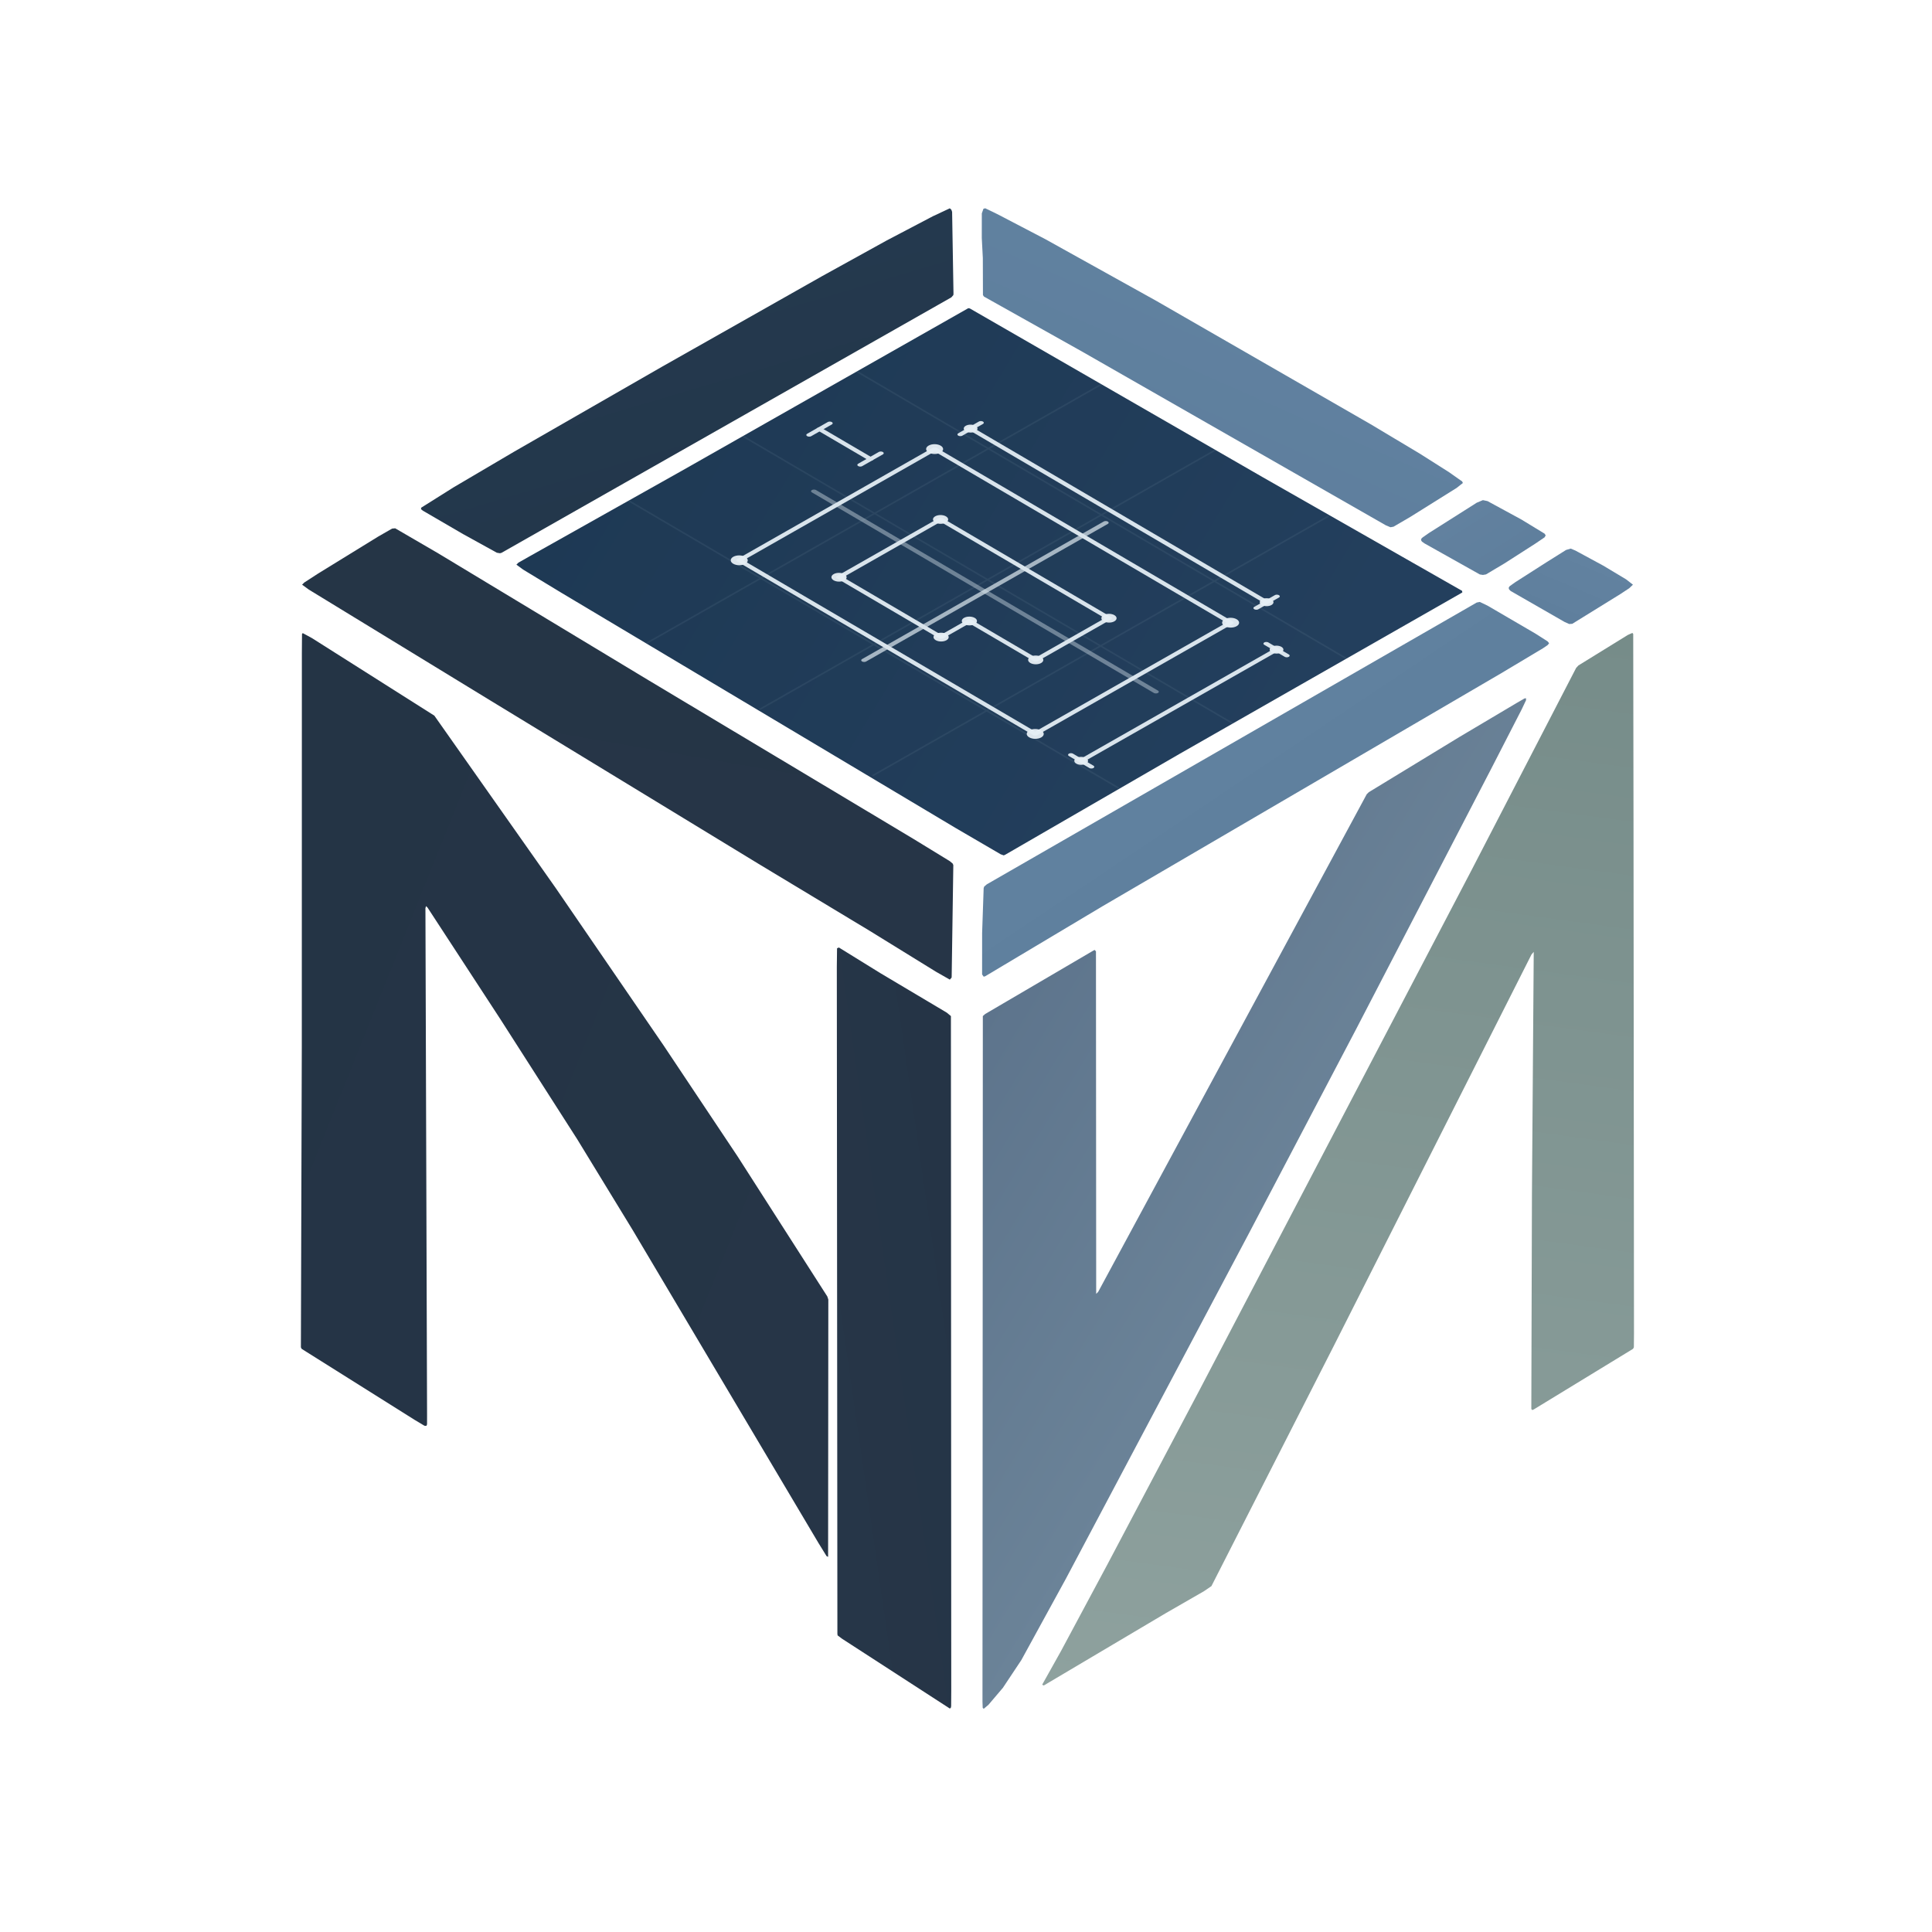
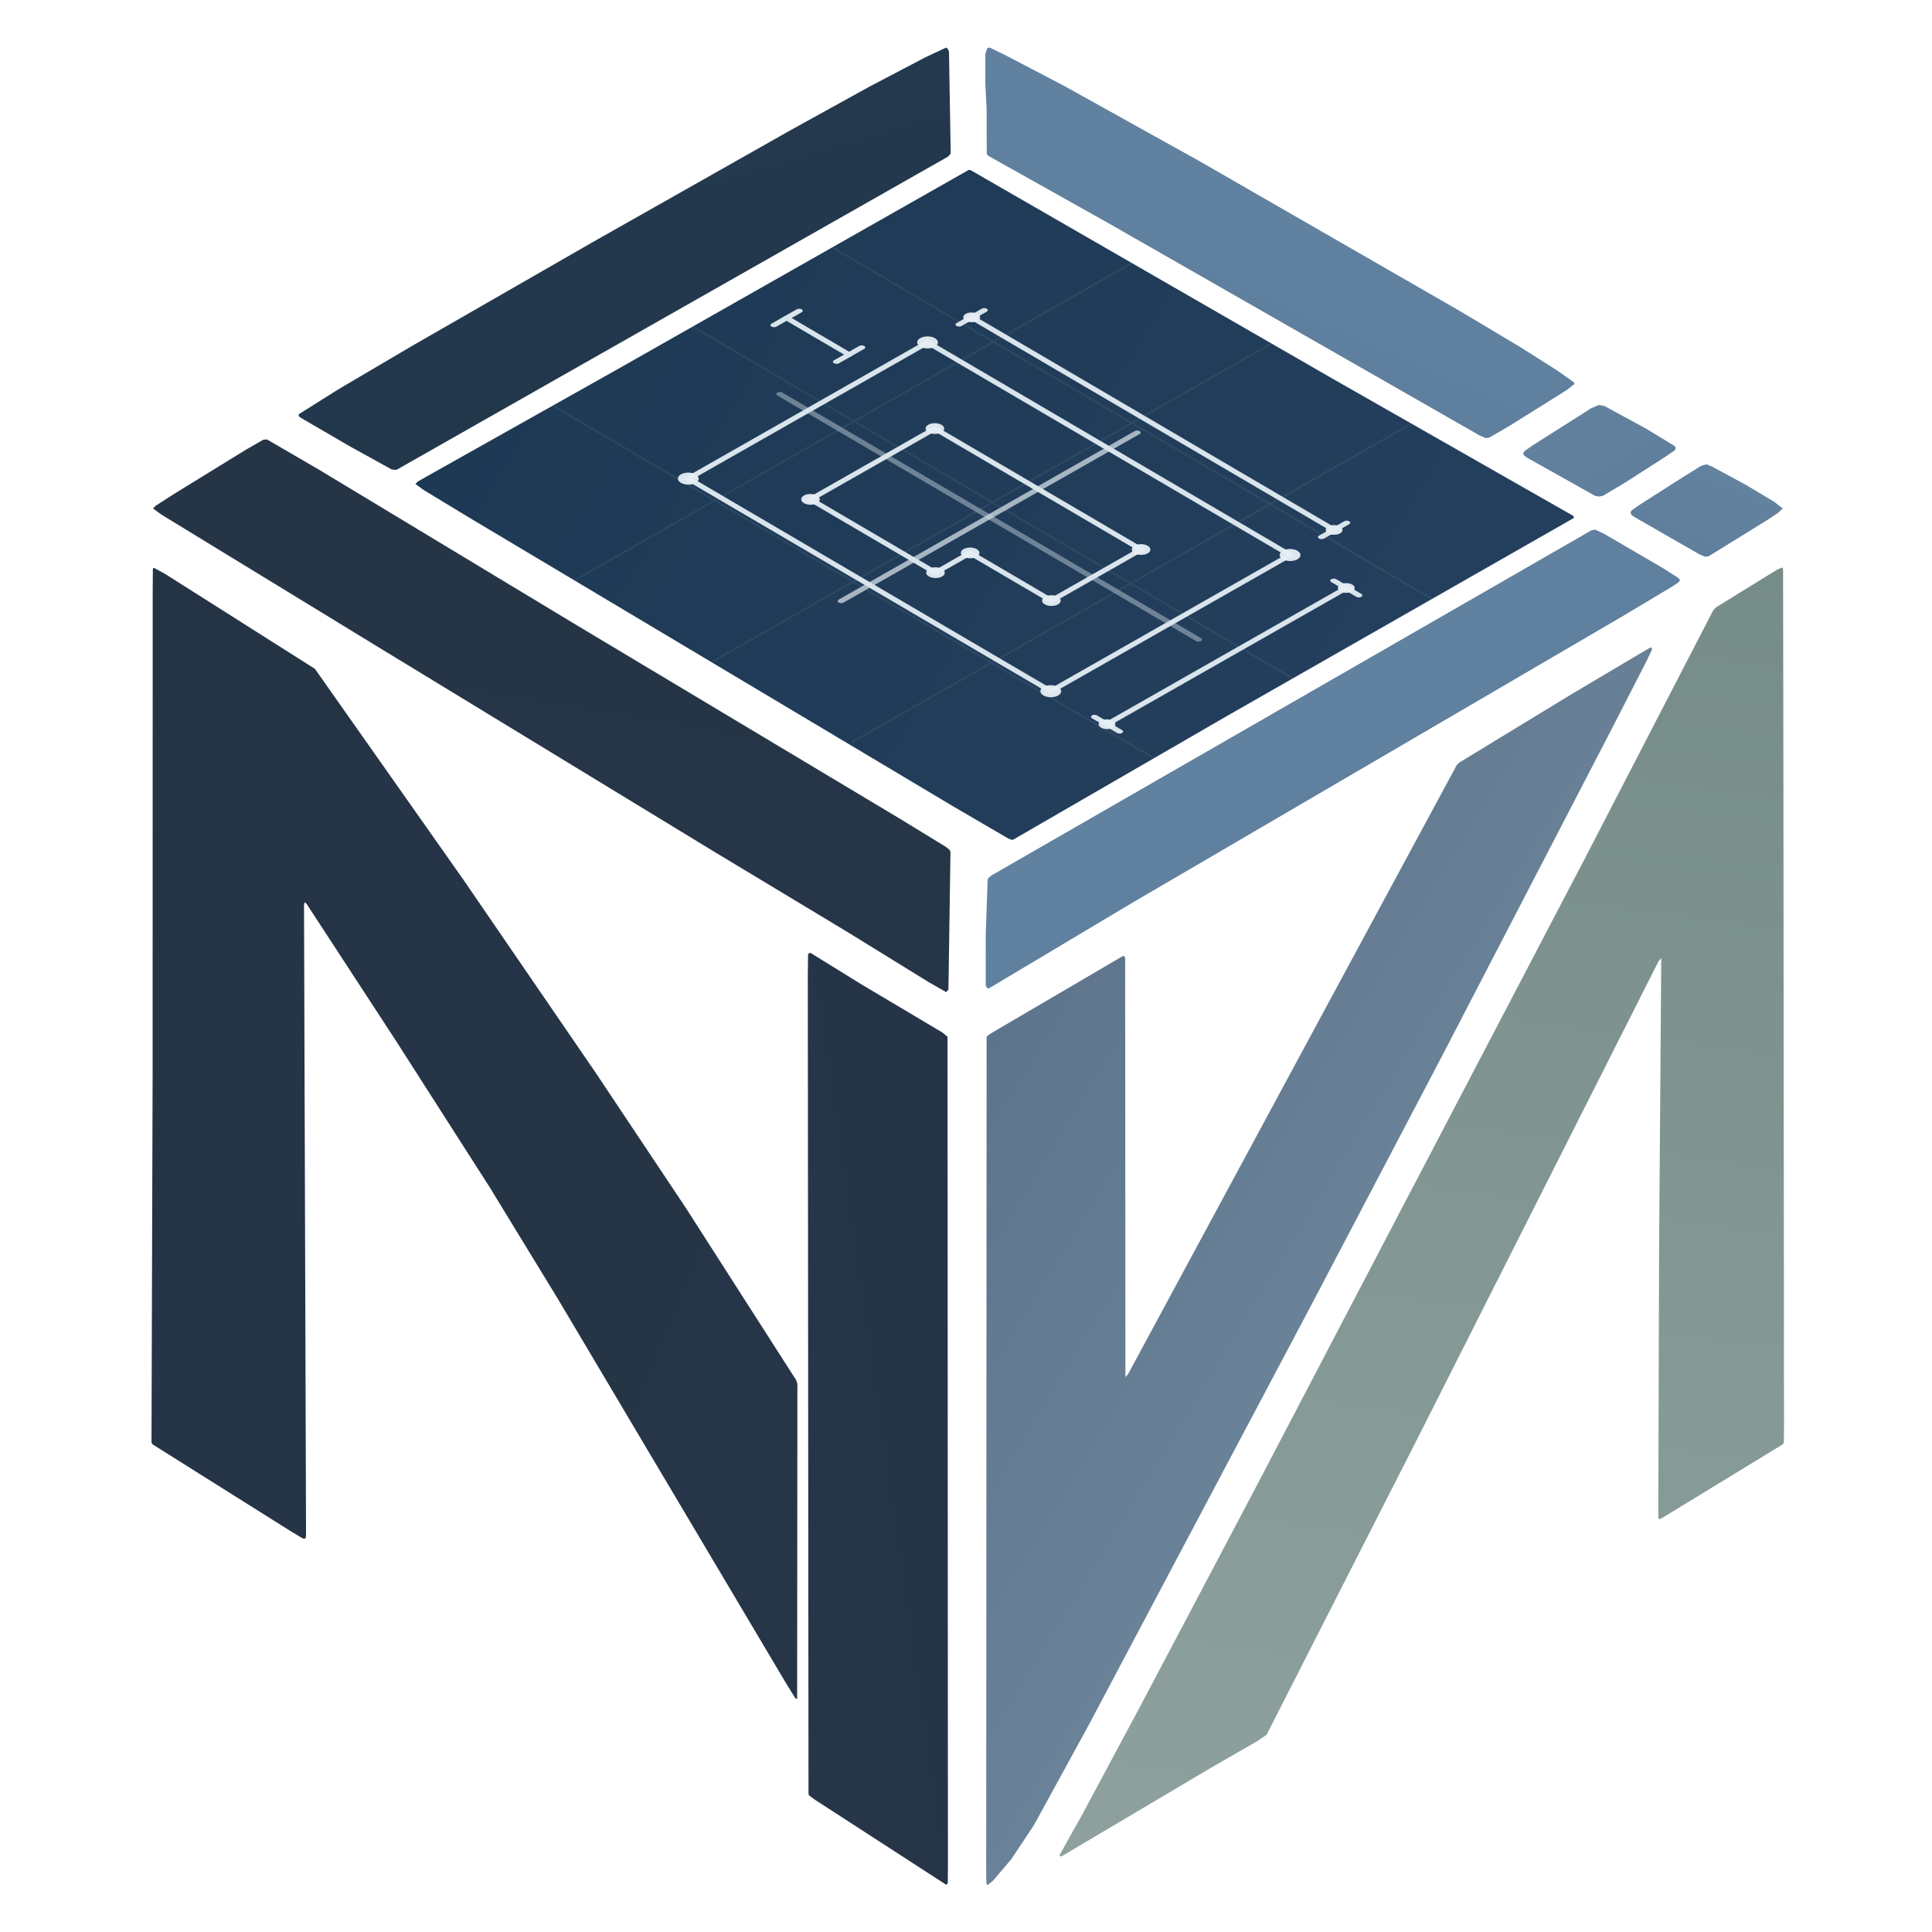
- <svg xmlns="http://www.w3.org/2000/svg" xmlns:xlink="http://www.w3.org/1999/xlink" width="1254" height="1254" viewBox="0 0 1254 1254">
+ <svg xmlns="http://www.w3.org/2000/svg" xmlns:xlink="http://www.w3.org/1999/xlink" width="1254" height="1254" viewBox="115 110 1024 1024">
  <defs>
    <path id="outline-0" d="M652.5,554.756 651.5,555.194 649.526,554.5 620.5,537.566 364.5,384.832 339.5,369.682 335.181,366.5 336.5,365.191 343.5,361.215 442.5,305.587 628.5,200.028 629.5,200.209 819.5,309.681 948.995,383.5 949.157,384.5 948.5,384.923 765.5,489.385 652.5,554.756Z" />
    <path id="outline-1" d="M537.5,1010.507 536.5,1010.035 531.234,1001.5 410.722,798.5 374.691,739.5 324.766,661.5 277.5,589.071 276.5,588.147 276.132,589.5 277.195,918.5 277.184,924.5 276.754,925.5 275.5,925.403 269.5,921.826 195.792,875.5 195.303,874.5 195.892,678.5 195.932,423.5 196.022,411.5 196.5,410.928 202.5,414.186 281.916,464.5 360.768,576.5 430.674,678.5 478.695,750.5 536.986,841.5 537.638,843.5 537.5,1010.507Z" />
    <linearGradient id="color-1" gradientUnits="userSpaceOnUse" x1="612.786" y1="821.121" x2="112.057" y2="620.208">
      <stop stop-color="#263547" />
      <stop offset="1" stop-color="#243445" />
    </linearGradient>
    <path id="outline-2" d="M677.5,1093.988 676.434,1093.5 688.74,1071.5 718.74,1015.5 778.5,902.349 954.757,565.5 1023.034,433.5 1024.5,431.927 1056.5,412.168 1059.5,410.794 1060.072,411.5 1060.263,535.5 1060.573,865.5 1060.492,874.5 1059.941,875.5 995.5,914.833 994.5,915.231 993.933,914.5 994.341,774.5 995.5,617.82 994.061,619.5 865.759,873.5 786.298,1029.5 781.5,1032.773 756.5,1047.162 677.5,1093.988Z" />
    <linearGradient id="color-2" gradientUnits="userSpaceOnUse" x1="826" y1="1113.444" x2="924.241" y2="392.633">
      <stop stop-color="#8ea19e" />
      <stop offset="1" stop-color="#768c89" />
    </linearGradient>
    <path id="outline-3" d="M638.5,1109.126 637.84,1108.5 637.697,1104.5 637.928,659.5 639.5,658.121 709.5,617.087 710.5,616.568 711.356,617.5 711.5,839.817 712.793,838.5 887.109,515.5 888.5,514.145 947.5,478.203 984.5,456.237 989.5,453.341 990.5,453.213 990.499,454.5 987.648,460.5 967.621,499.5 879.944,668.5 810.649,800.5 691.942,1024.5 662.919,1077.5 650.944,1095.5 641.603,1106.5 638.5,1109.126Z" />
    <linearGradient id="color-3" gradientUnits="userSpaceOnUse" x1="865.078" y1="744.094" x2="661.675" y2="620.148">
      <stop stop-color="#6b8398" />
      <stop offset="1" stop-color="#5d748c" />
    </linearGradient>
    <path id="outline-4" d="M616.5,1108.958 546.5,1063.618 543.68,1061.5 543.524,1060.5 543.154,627.5 543.302,615.5 544.5,614.992 571.5,631.688 614.5,657.258 617.207,659.5 617.426,1097.5 617.355,1107.5 617.127,1108.5 616.5,1108.958Z" />
    <linearGradient id="color-4" gradientUnits="userSpaceOnUse" x1="513.092" y1="853.391" x2="642.181" y2="834.795">
      <stop stop-color="#263648" />
      <stop offset="1" stop-color="#253446" />
    </linearGradient>
    <path id="outline-5" d="M616.5,635.841 607.5,630.714 564.5,604.183 492.5,560.792 318.5,454.807 200.5,382.721 196.082,379.5 197.5,378.088 206.5,372.257 245.5,348.255 254.5,343.091 256.5,342.902 284.5,359.199 421.5,441.866 592.5,544.269 616.5,558.961 618.342,560.5 618.768,561.5 617.707,633.5 617.667,634.5 616.5,635.841Z" />
    <linearGradient id="color-5" gradientUnits="userSpaceOnUse" x1="387.401" y1="595.789" x2="426.047" y2="371.468">
      <stop stop-color="#263547" />
      <stop offset="1" stop-color="#253546" />
    </linearGradient>
    <path id="outline-6" d="M325.5,358.83 324.5,359.092 322.5,358.758 300.5,346.622 274.532,331.5 273.255,330.5 273.427,329.5 294.5,316.253 333.5,293.285 429.5,238.132 533.5,179.292 575.5,156.094 605.5,140.356 616.5,135.207 617.5,136.122 617.984,137.5 618.881,190.5 618.804,191.5 617.5,193.002 325.5,358.83Z" />
    <linearGradient id="color-6" gradientUnits="userSpaceOnUse" x1="430.239" y1="189.906" x2="467.68" y2="315.896">
      <stop stop-color="#24394e" />
      <stop offset="1" stop-color="#23374b" />
    </linearGradient>
    <path id="outline-7" d="M639.5,633.638 638.5,633.942 637.45,632.5 637.469,605.5 638.46,576.5 638.772,575.5 640.5,573.995 958.5,391.079 960.5,390.699 965.5,393.097 996.5,411.186 1004.5,416.29 1005.492,417.5 1004.5,418.724 1001.5,420.765 974.5,436.908 715.5,588.275 639.5,633.638Z" />
    <linearGradient id="color-7" gradientUnits="userSpaceOnUse" x1="799.008" y1="467.28" x2="839.622" y2="527.982">
      <stop stop-color="#60819f" />
      <stop offset="1" stop-color="#5f809e" />
    </linearGradient>
    <path id="outline-8" d="M904.5,341.864 902.5,342.213 899.5,340.964 702.5,228.288 638.65,192.5 637.997,191.5 637.926,167.5 637.245,154.5 637.265,138.5 638.329,135.5 639.5,135.193 647.5,139.062 678.5,155.245 750.5,195.272 889.5,275.275 921.5,294.412 940.5,306.469 949.055,312.5 949.499,313.5 945.5,316.671 915.398,335.5 904.5,341.864Z" />
    <linearGradient id="color-8" gradientUnits="userSpaceOnUse" x1="803.411" y1="207.538" x2="769.86" y2="283.582">
      <stop stop-color="#60819f" />
      <stop offset="1" stop-color="#5f7f9e" />
    </linearGradient>
    <path id="outline-9" d="M964.5,372.838 962.5,373.173 960.5,372.851 924.5,352.657 922.905,351.5 922.308,350.5 922.638,349.5 923.5,348.723 927.5,345.943 958.5,326.292 962.5,324.623 965.5,325.248 987.5,337.208 1002.5,346.347 1003.27,347.5 1002.5,348.804 996.5,352.866 976.5,365.687 964.5,372.838Z" />
    <linearGradient id="color-9" gradientUnits="userSpaceOnUse" x1="951.068" y1="330.117" x2="973.964" y2="366.343">
      <stop stop-color="#62819f" />
      <stop offset="1" stop-color="#5f7f9d" />
    </linearGradient>
    <path id="outline-10" d="M1020.5,404.903 1018.5,405.018 1015.5,403.681 980.5,383.582 979.463,382.5 979.237,381.5 979.852,380.5 983.5,377.901 1003.5,365.112 1016.5,356.953 1019.5,356.074 1022.5,357.327 1040.5,367.075 1055.5,376.072 1059.891,379.5 1057.5,381.786 1051.5,385.732 1020.5,404.903Z" />
    <linearGradient id="color-10" gradientUnits="userSpaceOnUse" x1="1027.095" y1="358.974" x2="1009.534" y2="400.87">
      <stop stop-color="#6282a0" />
      <stop offset="1" stop-color="#5f7f9d" />
    </linearGradient>
    <clipPath id="panel-clip">
      <use href="#outline-0" xlink:href="#outline-0" />
    </clipPath>
    <linearGradient id="panel-fill" gradientUnits="userSpaceOnUse" x1="410" y1="235" x2="840" y2="495">
      <stop offset="0" stop-color="#1e3954" />
      <stop offset="1" stop-color="#233f5d" />
    </linearGradient>
  </defs>
  <g id="background" display="none">
    </g>
  <g id="N-left-and-diagonal">
    <use href="#outline-1" xlink:href="#outline-1" fill="url(#color-1)" />
  </g>
  <g id="A-inverted-V">
    <use href="#outline-2" xlink:href="#outline-2" fill="url(#color-2)" />
  </g>
  <g id="V">
    <use href="#outline-3" xlink:href="#outline-3" fill="url(#color-3)" />
  </g>
  <g id="N-right-stem">
    <use href="#outline-4" xlink:href="#outline-4" fill="url(#color-4)" />
  </g>
  <g id="top-front-left-rim">
    <use href="#outline-5" xlink:href="#outline-5" fill="url(#color-5)" />
  </g>
  <g id="top-back-left-rim">
    <use href="#outline-6" xlink:href="#outline-6" fill="url(#color-6)" />
  </g>
  <g id="top-front-right-rim">
    <use href="#outline-7" xlink:href="#outline-7" fill="url(#color-7)" />
  </g>
  <g id="top-back-right-rim">
    <use href="#outline-8" xlink:href="#outline-8" fill="url(#color-8)" />
  </g>
  <g id="top-right-tile-1">
    <use href="#outline-9" xlink:href="#outline-9" fill="url(#color-9)" />
  </g>
  <g id="top-right-tile-2">
    <use href="#outline-10" xlink:href="#outline-10" fill="url(#color-10)" />
  </g>
  <g id="blueprint" clip-path="url(#panel-clip)">
    <rect x="320" y="190" width="650" height="380" fill="url(#panel-fill)" />
    <g id="blueprint-grid" fill="none" stroke="#8fa9bc" stroke-width="1.2" stroke-linecap="butt" opacity="0.10" transform="matrix(0.8625959 0.5058935 -0.869055 0.4947154 641 376.25)">
      <path d="M-184.327 -85 H184.327 M-85 -170.3 V170.3" />
      <path d="M-184.327 0 H184.327 M0 -170.3 V170.3" />
      <path d="M-184.327 85 H184.327 M85 -170.3 V170.3" />
    </g>
    <g id="blueprint-top-plane-projection" transform="matrix(0.8280921 0.4856578 -0.8342928 0.4749268 407.8991 -83.47266)">
      <g id="blueprint-linework" fill="none" stroke="#d9e4ec" stroke-width="3.2" stroke-linecap="round" stroke-linejoin="round">
        <polygon points="510,268 742,268 742,420 510,420" />
        <path d="M560 313H692V370H640V392H560Z" />
        <line x1="626" y1="250" x2="626" y2="438" opacity="0.72" />
        <line x1="492" y1="344" x2="760" y2="344" opacity="0.42" />
        <line x1="510" y1="240" x2="742" y2="240" />
        <line x1="510" y1="232" x2="510" y2="248" />
        <line x1="742" y1="232" x2="742" y2="248" />
        <line x1="778" y1="268" x2="778" y2="420" />
        <line x1="770" y1="268" x2="786" y2="268" />
        <line x1="770" y1="420" x2="786" y2="420" />
        <line x1="452" y1="300" x2="492" y2="300" />
        <line x1="452" y1="292" x2="452" y2="308" />
        <line x1="492" y1="292" x2="492" y2="308" />
      </g>
      <g id="blueprint-nodes" fill="#e6eef4" opacity="0.95">
        <circle cx="510" cy="268" r="4.7" />
        <circle cx="742" cy="268" r="4.7" />
        <circle cx="742" cy="420" r="4.7" />
        <circle cx="510" cy="420" r="4.7" />
        <circle cx="560" cy="313" r="4.2" />
        <circle cx="692" cy="313" r="4.2" />
        <circle cx="692" cy="370" r="4.2" />
        <circle cx="640" cy="370" r="4.2" />
        <circle cx="640" cy="392" r="4.2" />
        <circle cx="560" cy="392" r="4.2" />
        <circle cx="510" cy="240" r="3.8" />
        <circle cx="742" cy="240" r="3.8" />
        <circle cx="778" cy="268" r="3.8" />
        <circle cx="778" cy="420" r="3.8" />
      </g>
    </g>
  </g>
</svg>
